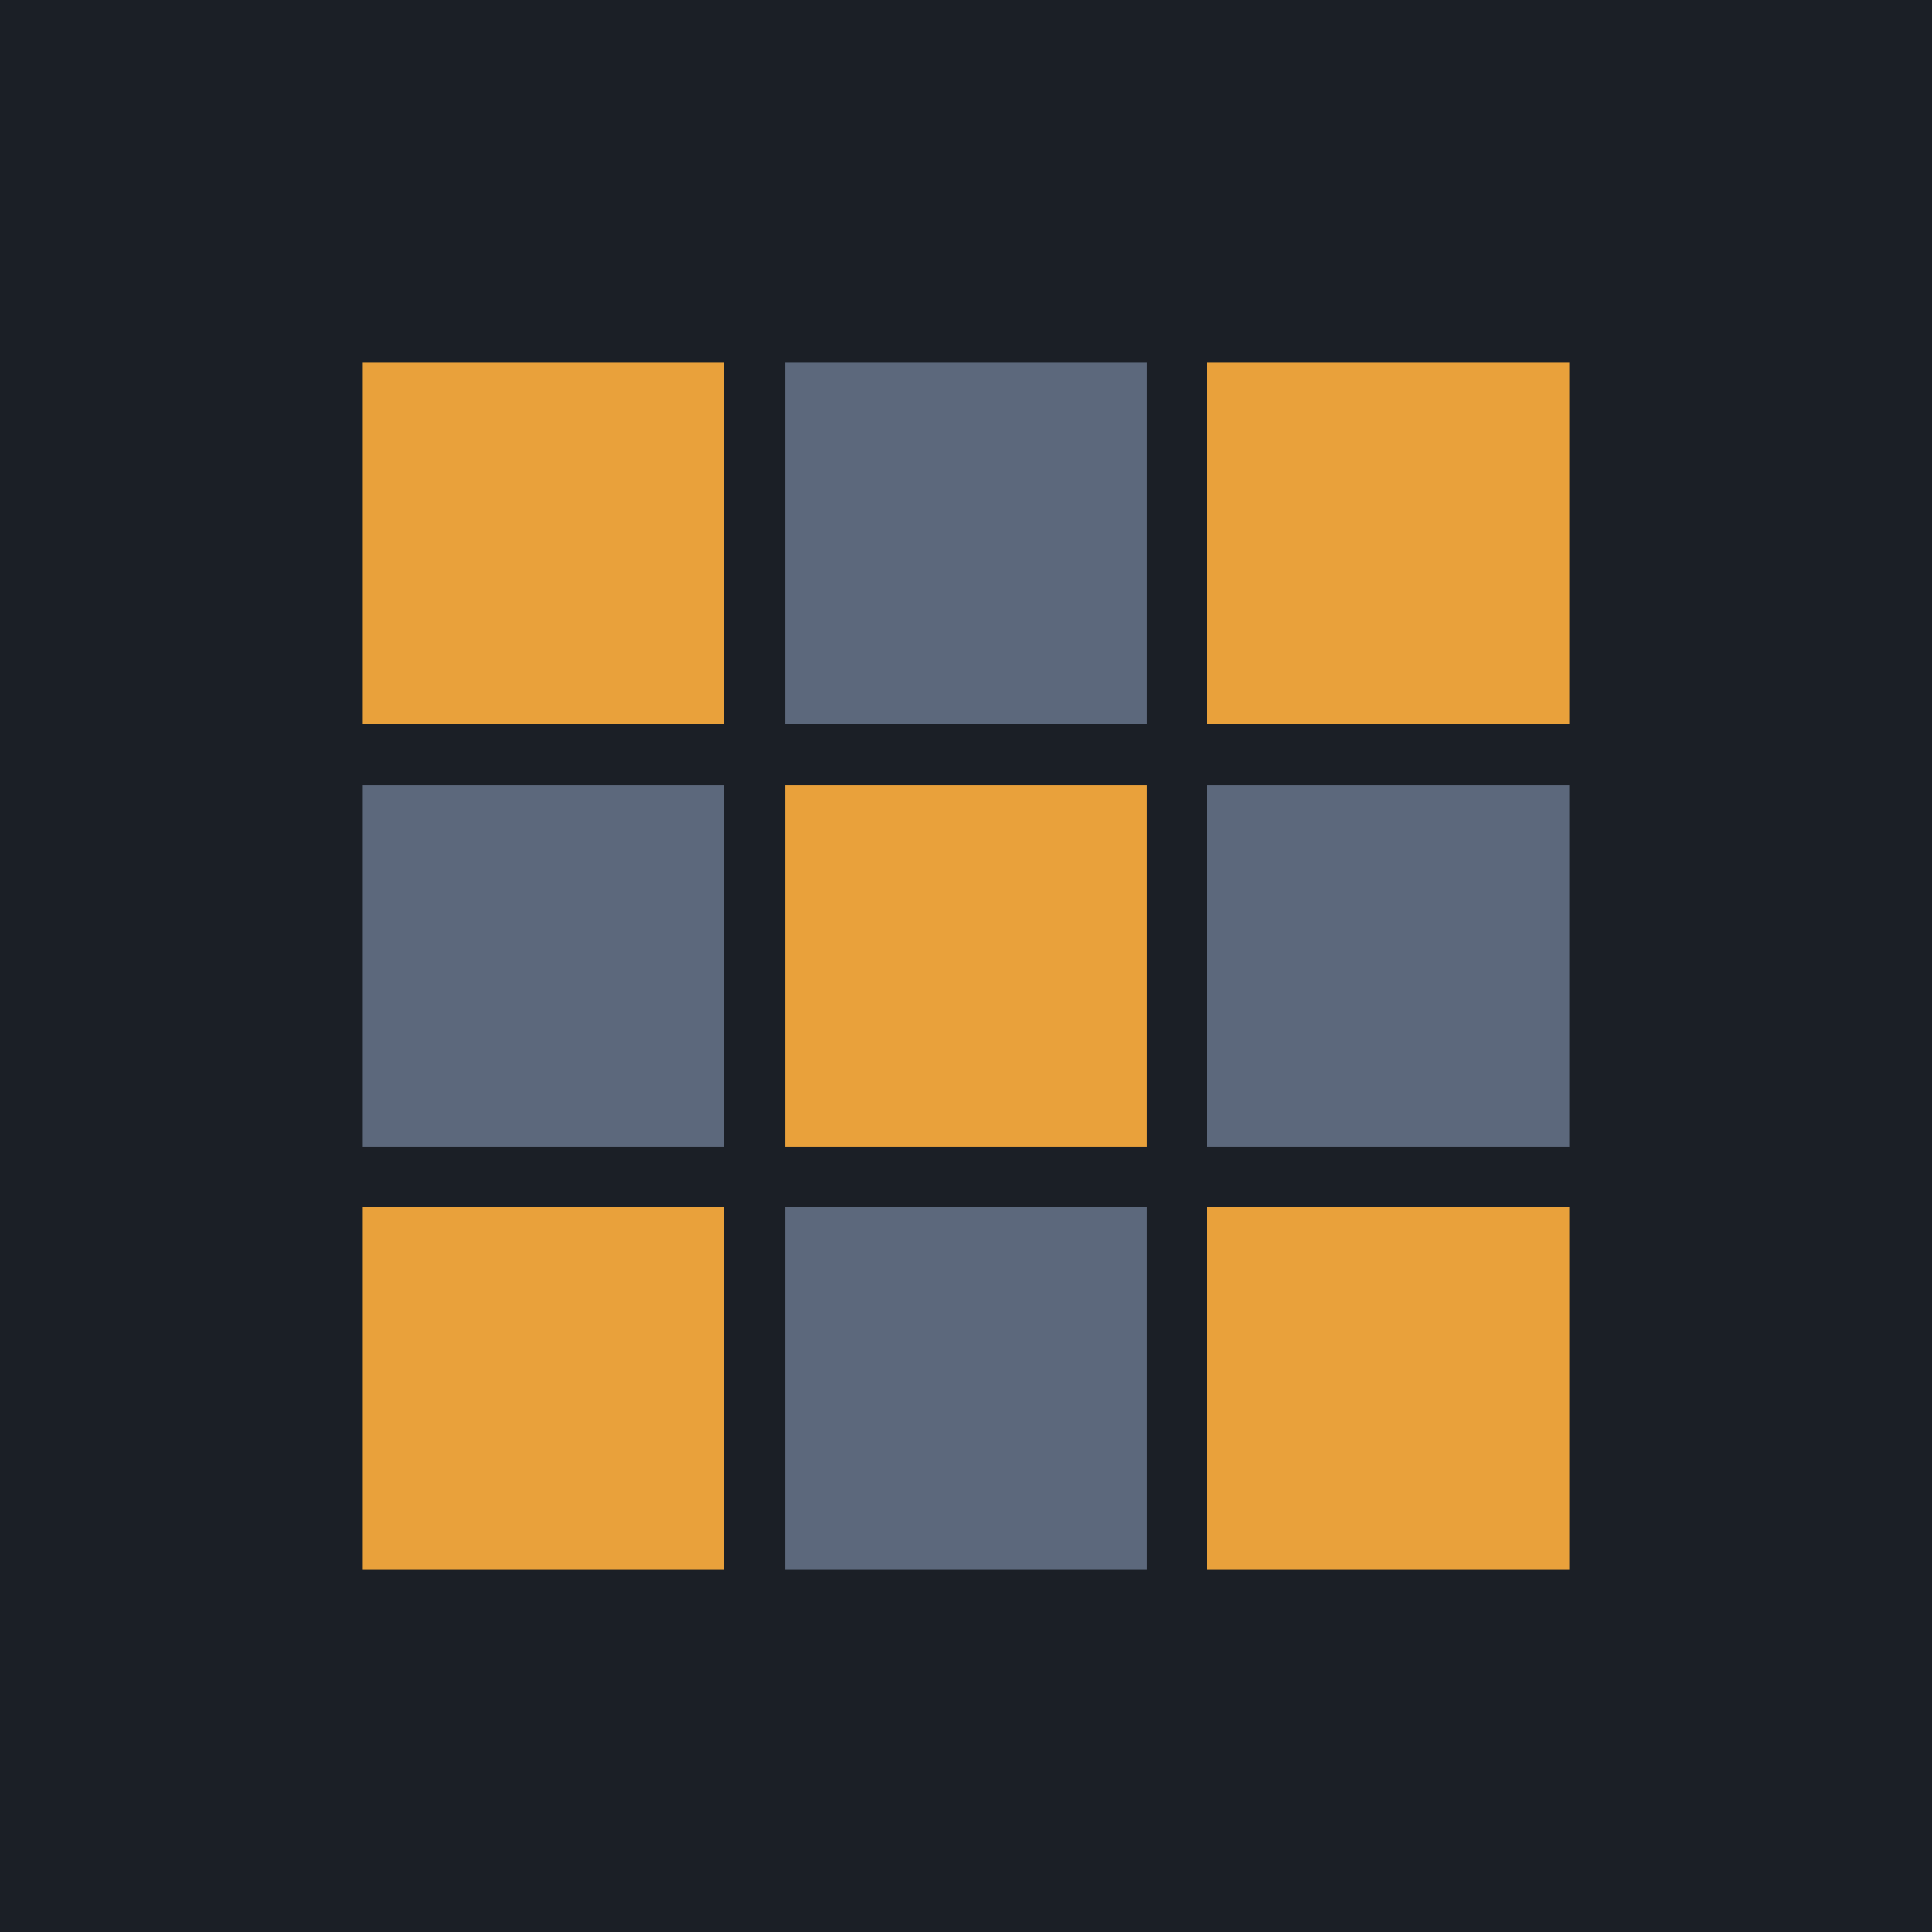
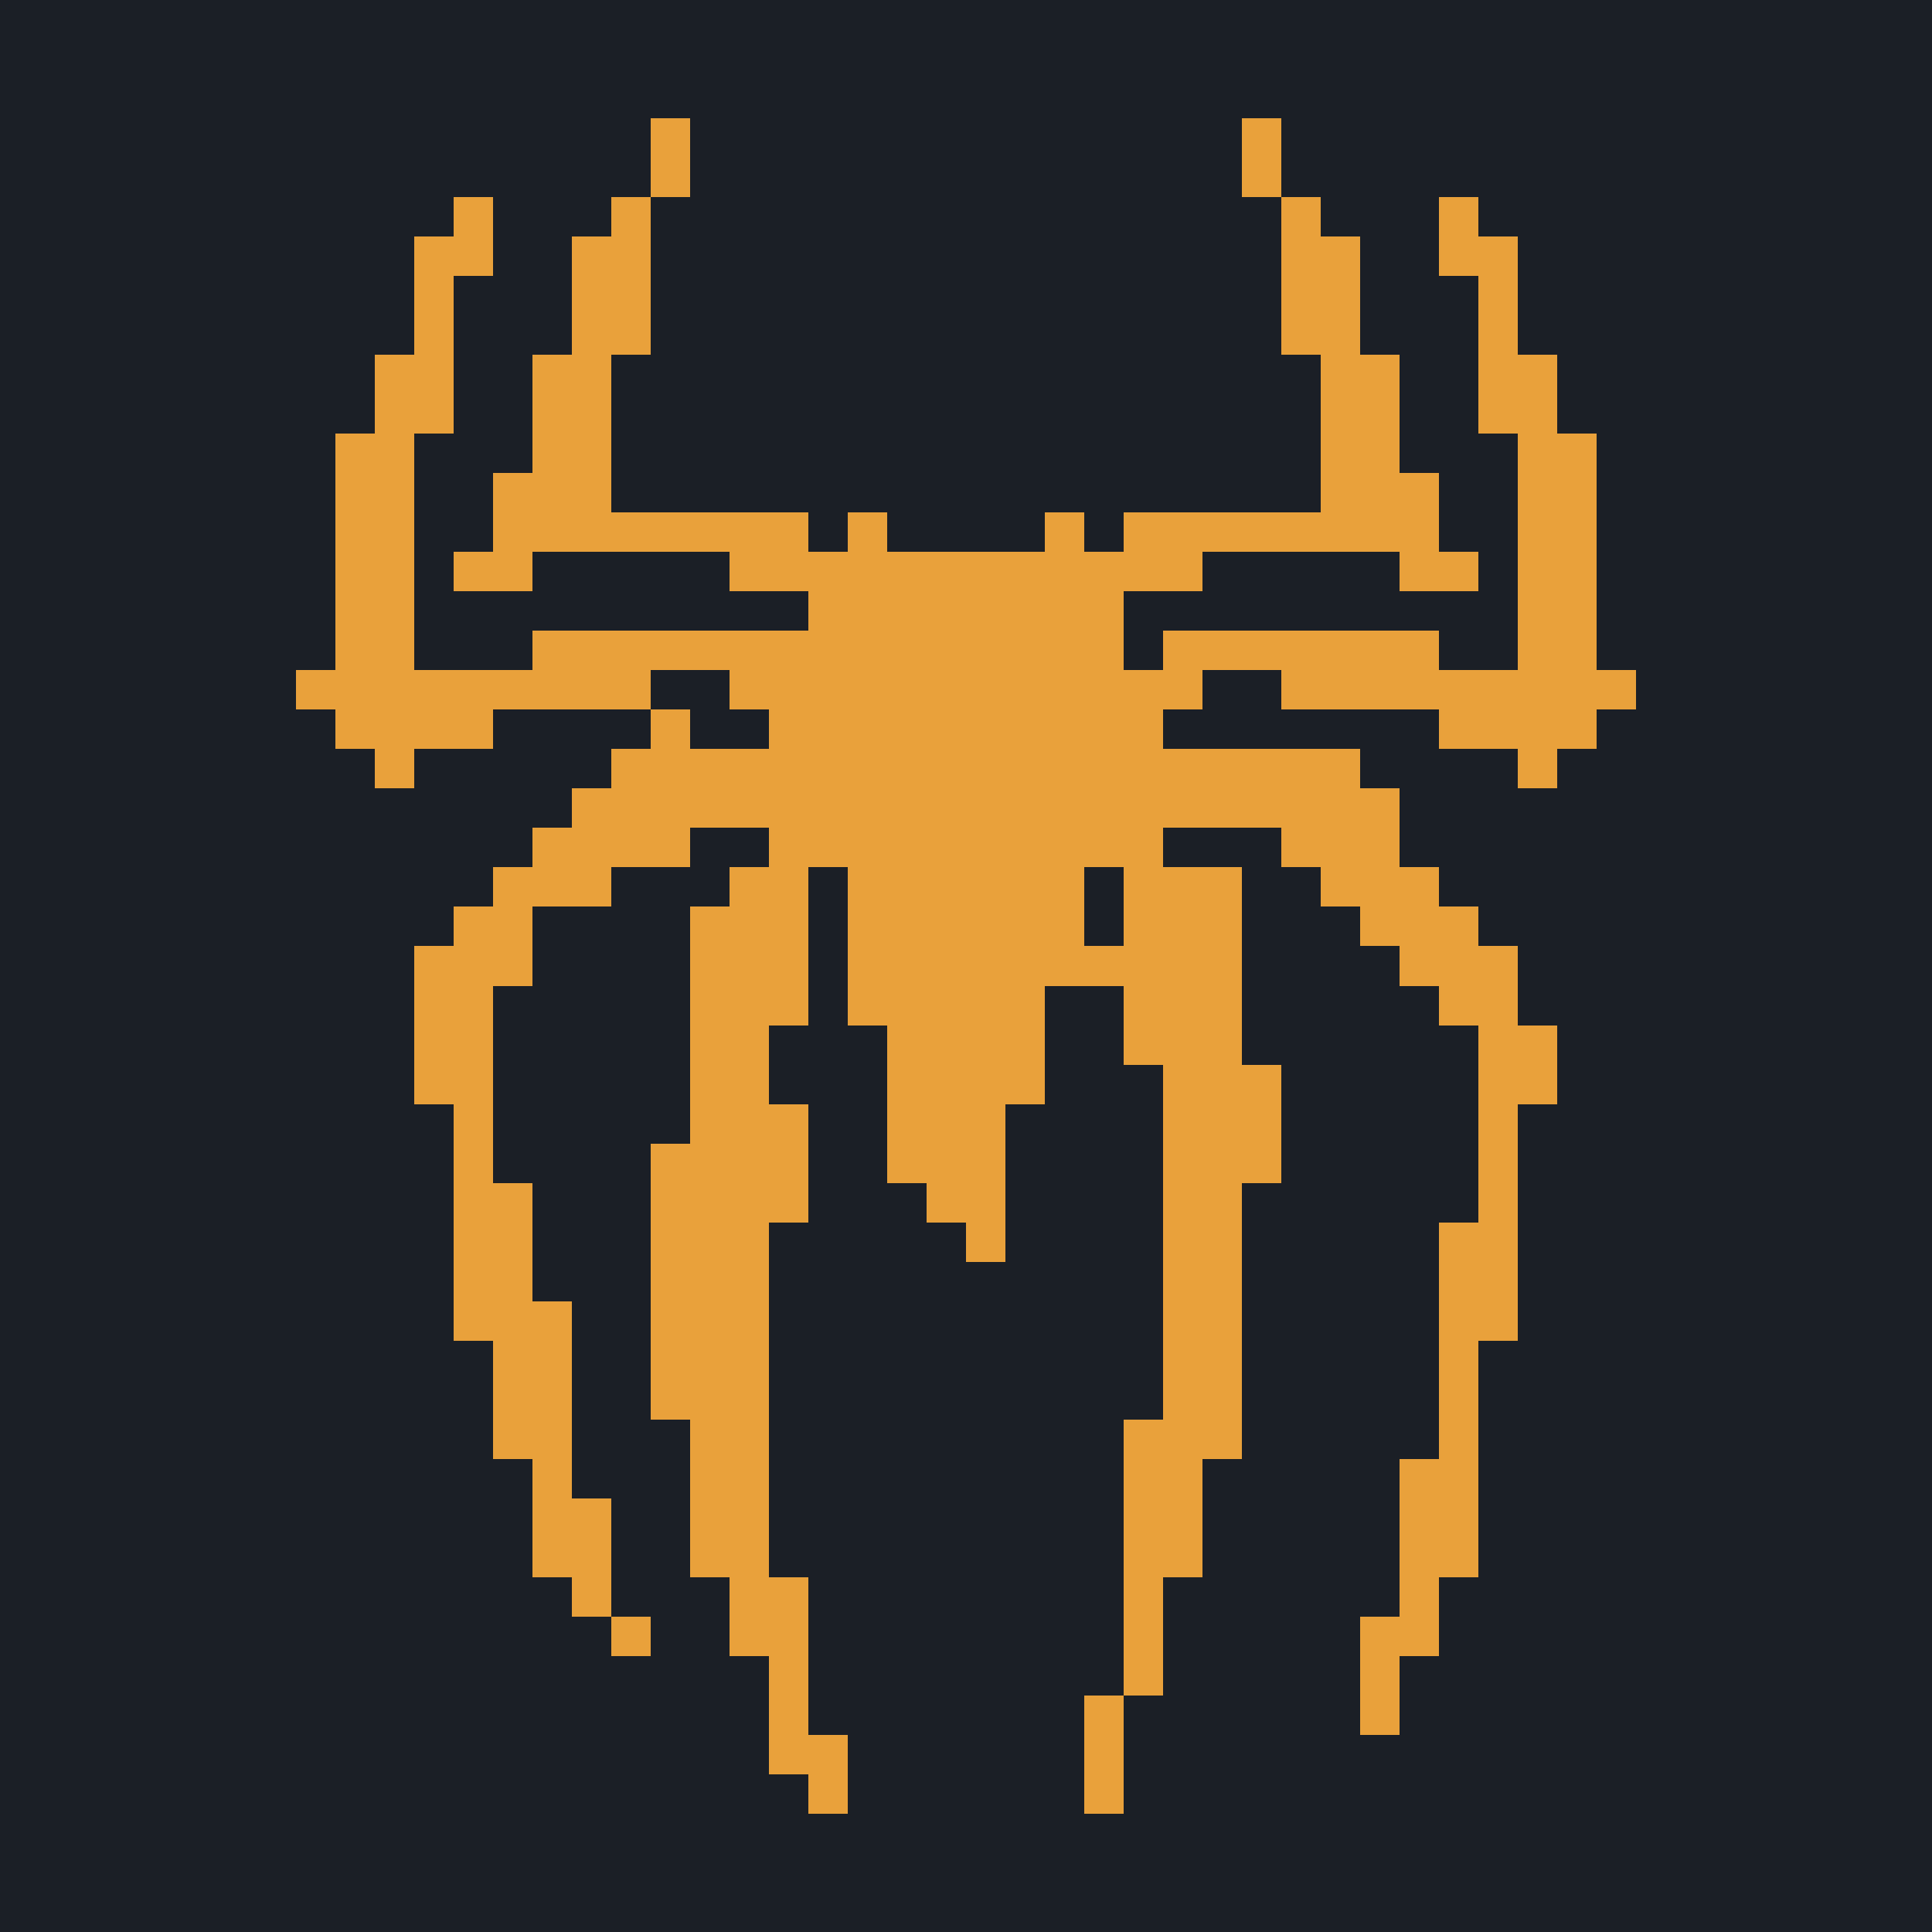
- <svg xmlns="http://www.w3.org/2000/svg" viewBox="0 0 32 32" shape-rendering="crispEdges">
-   <rect width="32" height="32" fill="#1B1F26" />
-   <g fill="#E9A13B">
-     <rect x="6" y="6" width="6" height="6" />
-     <rect x="20" y="6" width="6" height="6" />
-     <rect x="13" y="13" width="6" height="6" />
-     <rect x="6" y="20" width="6" height="6" />
-     <rect x="20" y="20" width="6" height="6" />
-   </g>
-   <g fill="#5C687C">
-     <rect x="13" y="6" width="6" height="6" />
-     <rect x="6" y="13" width="6" height="6" />
-     <rect x="20" y="13" width="6" height="6" />
-     <rect x="13" y="20" width="6" height="6" />
+ <svg xmlns="http://www.w3.org/2000/svg" viewBox="0 0 49 49" shape-rendering="crispEdges">
+   <rect width="49" height="49" fill="#1B1F26" />
+   <g fill="#E9A13B" transform="translate(7.5 3)">
+     <rect x="9" y="0" width="1" height="1" />
+     <rect x="24" y="0" width="1" height="1" />
+     <rect x="9" y="1" width="1" height="1" />
+     <rect x="24" y="1" width="1" height="1" />
+     <rect x="4" y="2" width="1" height="1" />
+     <rect x="8" y="2" width="1" height="1" />
+     <rect x="25" y="2" width="1" height="1" />
+     <rect x="29" y="2" width="1" height="1" />
+     <rect x="3" y="3" width="2" height="1" />
+     <rect x="7" y="3" width="2" height="1" />
+     <rect x="25" y="3" width="2" height="1" />
+     <rect x="29" y="3" width="2" height="1" />
+     <rect x="3" y="4" width="1" height="1" />
+     <rect x="7" y="4" width="2" height="1" />
+     <rect x="25" y="4" width="2" height="1" />
+     <rect x="30" y="4" width="1" height="1" />
+     <rect x="3" y="5" width="1" height="1" />
+     <rect x="7" y="5" width="2" height="1" />
+     <rect x="25" y="5" width="2" height="1" />
+     <rect x="30" y="5" width="1" height="1" />
+     <rect x="2" y="6" width="2" height="1" />
+     <rect x="6" y="6" width="2" height="1" />
+     <rect x="26" y="6" width="2" height="1" />
+     <rect x="30" y="6" width="2" height="1" />
+     <rect x="2" y="7" width="2" height="1" />
+     <rect x="6" y="7" width="2" height="1" />
+     <rect x="26" y="7" width="2" height="1" />
+     <rect x="30" y="7" width="2" height="1" />
+     <rect x="1" y="8" width="2" height="1" />
+     <rect x="6" y="8" width="2" height="1" />
+     <rect x="26" y="8" width="2" height="1" />
+     <rect x="31" y="8" width="2" height="1" />
+     <rect x="1" y="9" width="2" height="1" />
+     <rect x="5" y="9" width="3" height="1" />
+     <rect x="26" y="9" width="3" height="1" />
+     <rect x="31" y="9" width="2" height="1" />
+     <rect x="1" y="10" width="2" height="1" />
+     <rect x="5" y="10" width="8" height="1" />
+     <rect x="14" y="10" width="1" height="1" />
+     <rect x="19" y="10" width="1" height="1" />
+     <rect x="21" y="10" width="8" height="1" />
+     <rect x="31" y="10" width="2" height="1" />
+     <rect x="1" y="11" width="2" height="1" />
+     <rect x="4" y="11" width="2" height="1" />
+     <rect x="11" y="11" width="12" height="1" />
+     <rect x="28" y="11" width="2" height="1" />
+     <rect x="31" y="11" width="2" height="1" />
+     <rect x="1" y="12" width="2" height="1" />
+     <rect x="13" y="12" width="8" height="1" />
+     <rect x="31" y="12" width="2" height="1" />
+     <rect x="1" y="13" width="2" height="1" />
+     <rect x="6" y="13" width="15" height="1" />
+     <rect x="22" y="13" width="7" height="1" />
+     <rect x="31" y="13" width="2" height="1" />
+     <rect x="0" y="14" width="9" height="1" />
+     <rect x="11" y="14" width="12" height="1" />
+     <rect x="25" y="14" width="9" height="1" />
+     <rect x="1" y="15" width="4" height="1" />
+     <rect x="9" y="15" width="1" height="1" />
+     <rect x="12" y="15" width="10" height="1" />
+     <rect x="29" y="15" width="4" height="1" />
+     <rect x="2" y="16" width="1" height="1" />
+     <rect x="8" y="16" width="19" height="1" />
+     <rect x="31" y="16" width="1" height="1" />
+     <rect x="7" y="17" width="21" height="1" />
+     <rect x="6" y="18" width="4" height="1" />
+     <rect x="12" y="18" width="10" height="1" />
+     <rect x="25" y="18" width="3" height="1" />
+     <rect x="5" y="19" width="3" height="1" />
+     <rect x="11" y="19" width="2" height="1" />
+     <rect x="14" y="19" width="6" height="1" />
+     <rect x="21" y="19" width="3" height="1" />
+     <rect x="26" y="19" width="3" height="1" />
+     <rect x="4" y="20" width="2" height="1" />
+     <rect x="10" y="20" width="3" height="1" />
+     <rect x="14" y="20" width="6" height="1" />
+     <rect x="21" y="20" width="3" height="1" />
+     <rect x="27" y="20" width="3" height="1" />
+     <rect x="3" y="21" width="3" height="1" />
+     <rect x="10" y="21" width="3" height="1" />
+     <rect x="14" y="21" width="10" height="1" />
+     <rect x="28" y="21" width="3" height="1" />
+     <rect x="3" y="22" width="2" height="1" />
+     <rect x="10" y="22" width="3" height="1" />
+     <rect x="14" y="22" width="5" height="1" />
+     <rect x="21" y="22" width="3" height="1" />
+     <rect x="29" y="22" width="2" height="1" />
+     <rect x="3" y="23" width="2" height="1" />
+     <rect x="10" y="23" width="2" height="1" />
+     <rect x="15" y="23" width="4" height="1" />
+     <rect x="21" y="23" width="3" height="1" />
+     <rect x="30" y="23" width="2" height="1" />
+     <rect x="3" y="24" width="2" height="1" />
+     <rect x="10" y="24" width="2" height="1" />
+     <rect x="15" y="24" width="4" height="1" />
+     <rect x="22" y="24" width="3" height="1" />
+     <rect x="30" y="24" width="2" height="1" />
+     <rect x="4" y="25" width="1" height="1" />
+     <rect x="10" y="25" width="3" height="1" />
+     <rect x="15" y="25" width="3" height="1" />
+     <rect x="22" y="25" width="3" height="1" />
+     <rect x="30" y="25" width="1" height="1" />
+     <rect x="4" y="26" width="1" height="1" />
+     <rect x="9" y="26" width="4" height="1" />
+     <rect x="15" y="26" width="3" height="1" />
+     <rect x="22" y="26" width="3" height="1" />
+     <rect x="30" y="26" width="1" height="1" />
+     <rect x="4" y="27" width="2" height="1" />
+     <rect x="9" y="27" width="4" height="1" />
+     <rect x="16" y="27" width="2" height="1" />
+     <rect x="22" y="27" width="2" height="1" />
+     <rect x="30" y="27" width="1" height="1" />
+     <rect x="4" y="28" width="2" height="1" />
+     <rect x="9" y="28" width="3" height="1" />
+     <rect x="17" y="28" width="1" height="1" />
+     <rect x="22" y="28" width="2" height="1" />
+     <rect x="29" y="28" width="2" height="1" />
+     <rect x="4" y="29" width="2" height="1" />
+     <rect x="9" y="29" width="3" height="1" />
+     <rect x="22" y="29" width="2" height="1" />
+     <rect x="29" y="29" width="2" height="1" />
+     <rect x="4" y="30" width="3" height="1" />
+     <rect x="9" y="30" width="3" height="1" />
+     <rect x="22" y="30" width="2" height="1" />
+     <rect x="29" y="30" width="2" height="1" />
+     <rect x="5" y="31" width="2" height="1" />
+     <rect x="9" y="31" width="3" height="1" />
+     <rect x="22" y="31" width="2" height="1" />
+     <rect x="29" y="31" width="1" height="1" />
+     <rect x="5" y="32" width="2" height="1" />
+     <rect x="9" y="32" width="3" height="1" />
+     <rect x="22" y="32" width="2" height="1" />
+     <rect x="29" y="32" width="1" height="1" />
+     <rect x="5" y="33" width="2" height="1" />
+     <rect x="10" y="33" width="2" height="1" />
+     <rect x="21" y="33" width="3" height="1" />
+     <rect x="29" y="33" width="1" height="1" />
+     <rect x="6" y="34" width="1" height="1" />
+     <rect x="10" y="34" width="2" height="1" />
+     <rect x="21" y="34" width="2" height="1" />
+     <rect x="28" y="34" width="2" height="1" />
+     <rect x="6" y="35" width="2" height="1" />
+     <rect x="10" y="35" width="2" height="1" />
+     <rect x="21" y="35" width="2" height="1" />
+     <rect x="28" y="35" width="2" height="1" />
+     <rect x="6" y="36" width="2" height="1" />
+     <rect x="10" y="36" width="2" height="1" />
+     <rect x="21" y="36" width="2" height="1" />
+     <rect x="28" y="36" width="2" height="1" />
+     <rect x="7" y="37" width="1" height="1" />
+     <rect x="11" y="37" width="2" height="1" />
+     <rect x="21" y="37" width="1" height="1" />
+     <rect x="28" y="37" width="1" height="1" />
+     <rect x="8" y="38" width="1" height="1" />
+     <rect x="11" y="38" width="2" height="1" />
+     <rect x="21" y="38" width="1" height="1" />
+     <rect x="27" y="38" width="2" height="1" />
+     <rect x="12" y="39" width="1" height="1" />
+     <rect x="21" y="39" width="1" height="1" />
+     <rect x="27" y="39" width="1" height="1" />
+     <rect x="12" y="40" width="1" height="1" />
+     <rect x="20" y="40" width="1" height="1" />
+     <rect x="27" y="40" width="1" height="1" />
+     <rect x="12" y="41" width="2" height="1" />
+     <rect x="20" y="41" width="1" height="1" />
+     <rect x="13" y="42" width="1" height="1" />
+     <rect x="20" y="42" width="1" height="1" />
  </g>
</svg>
